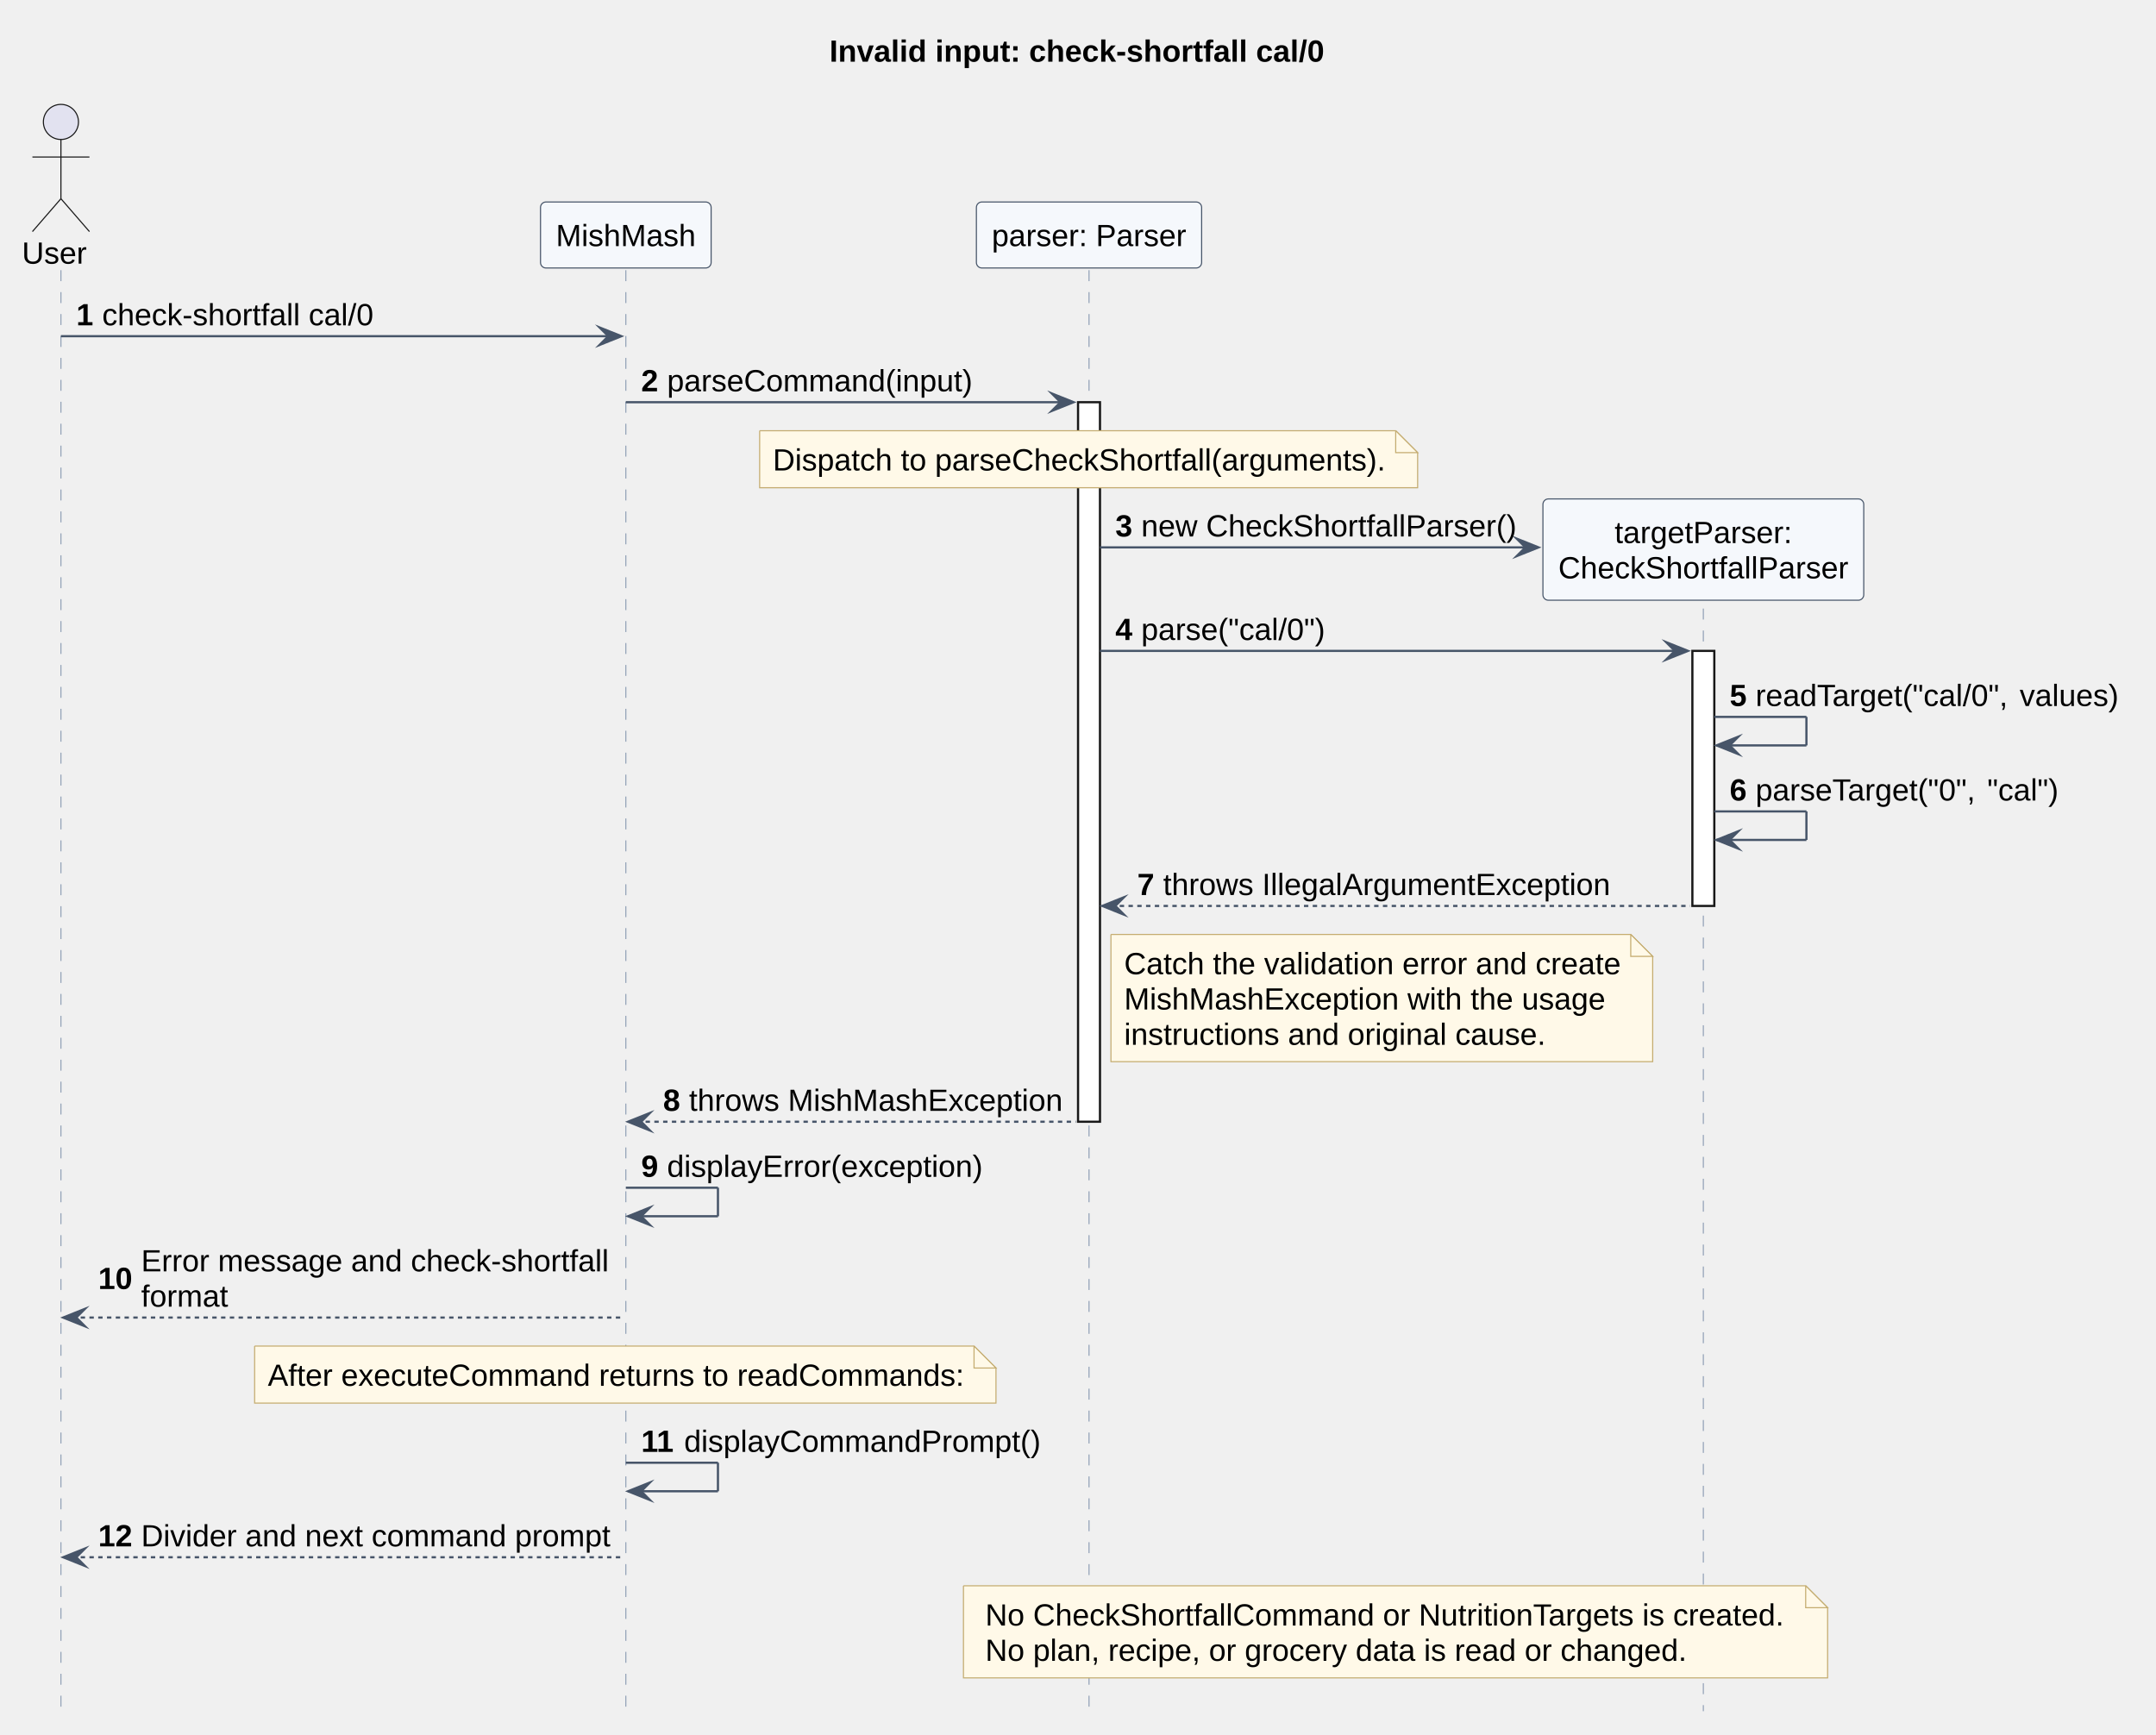
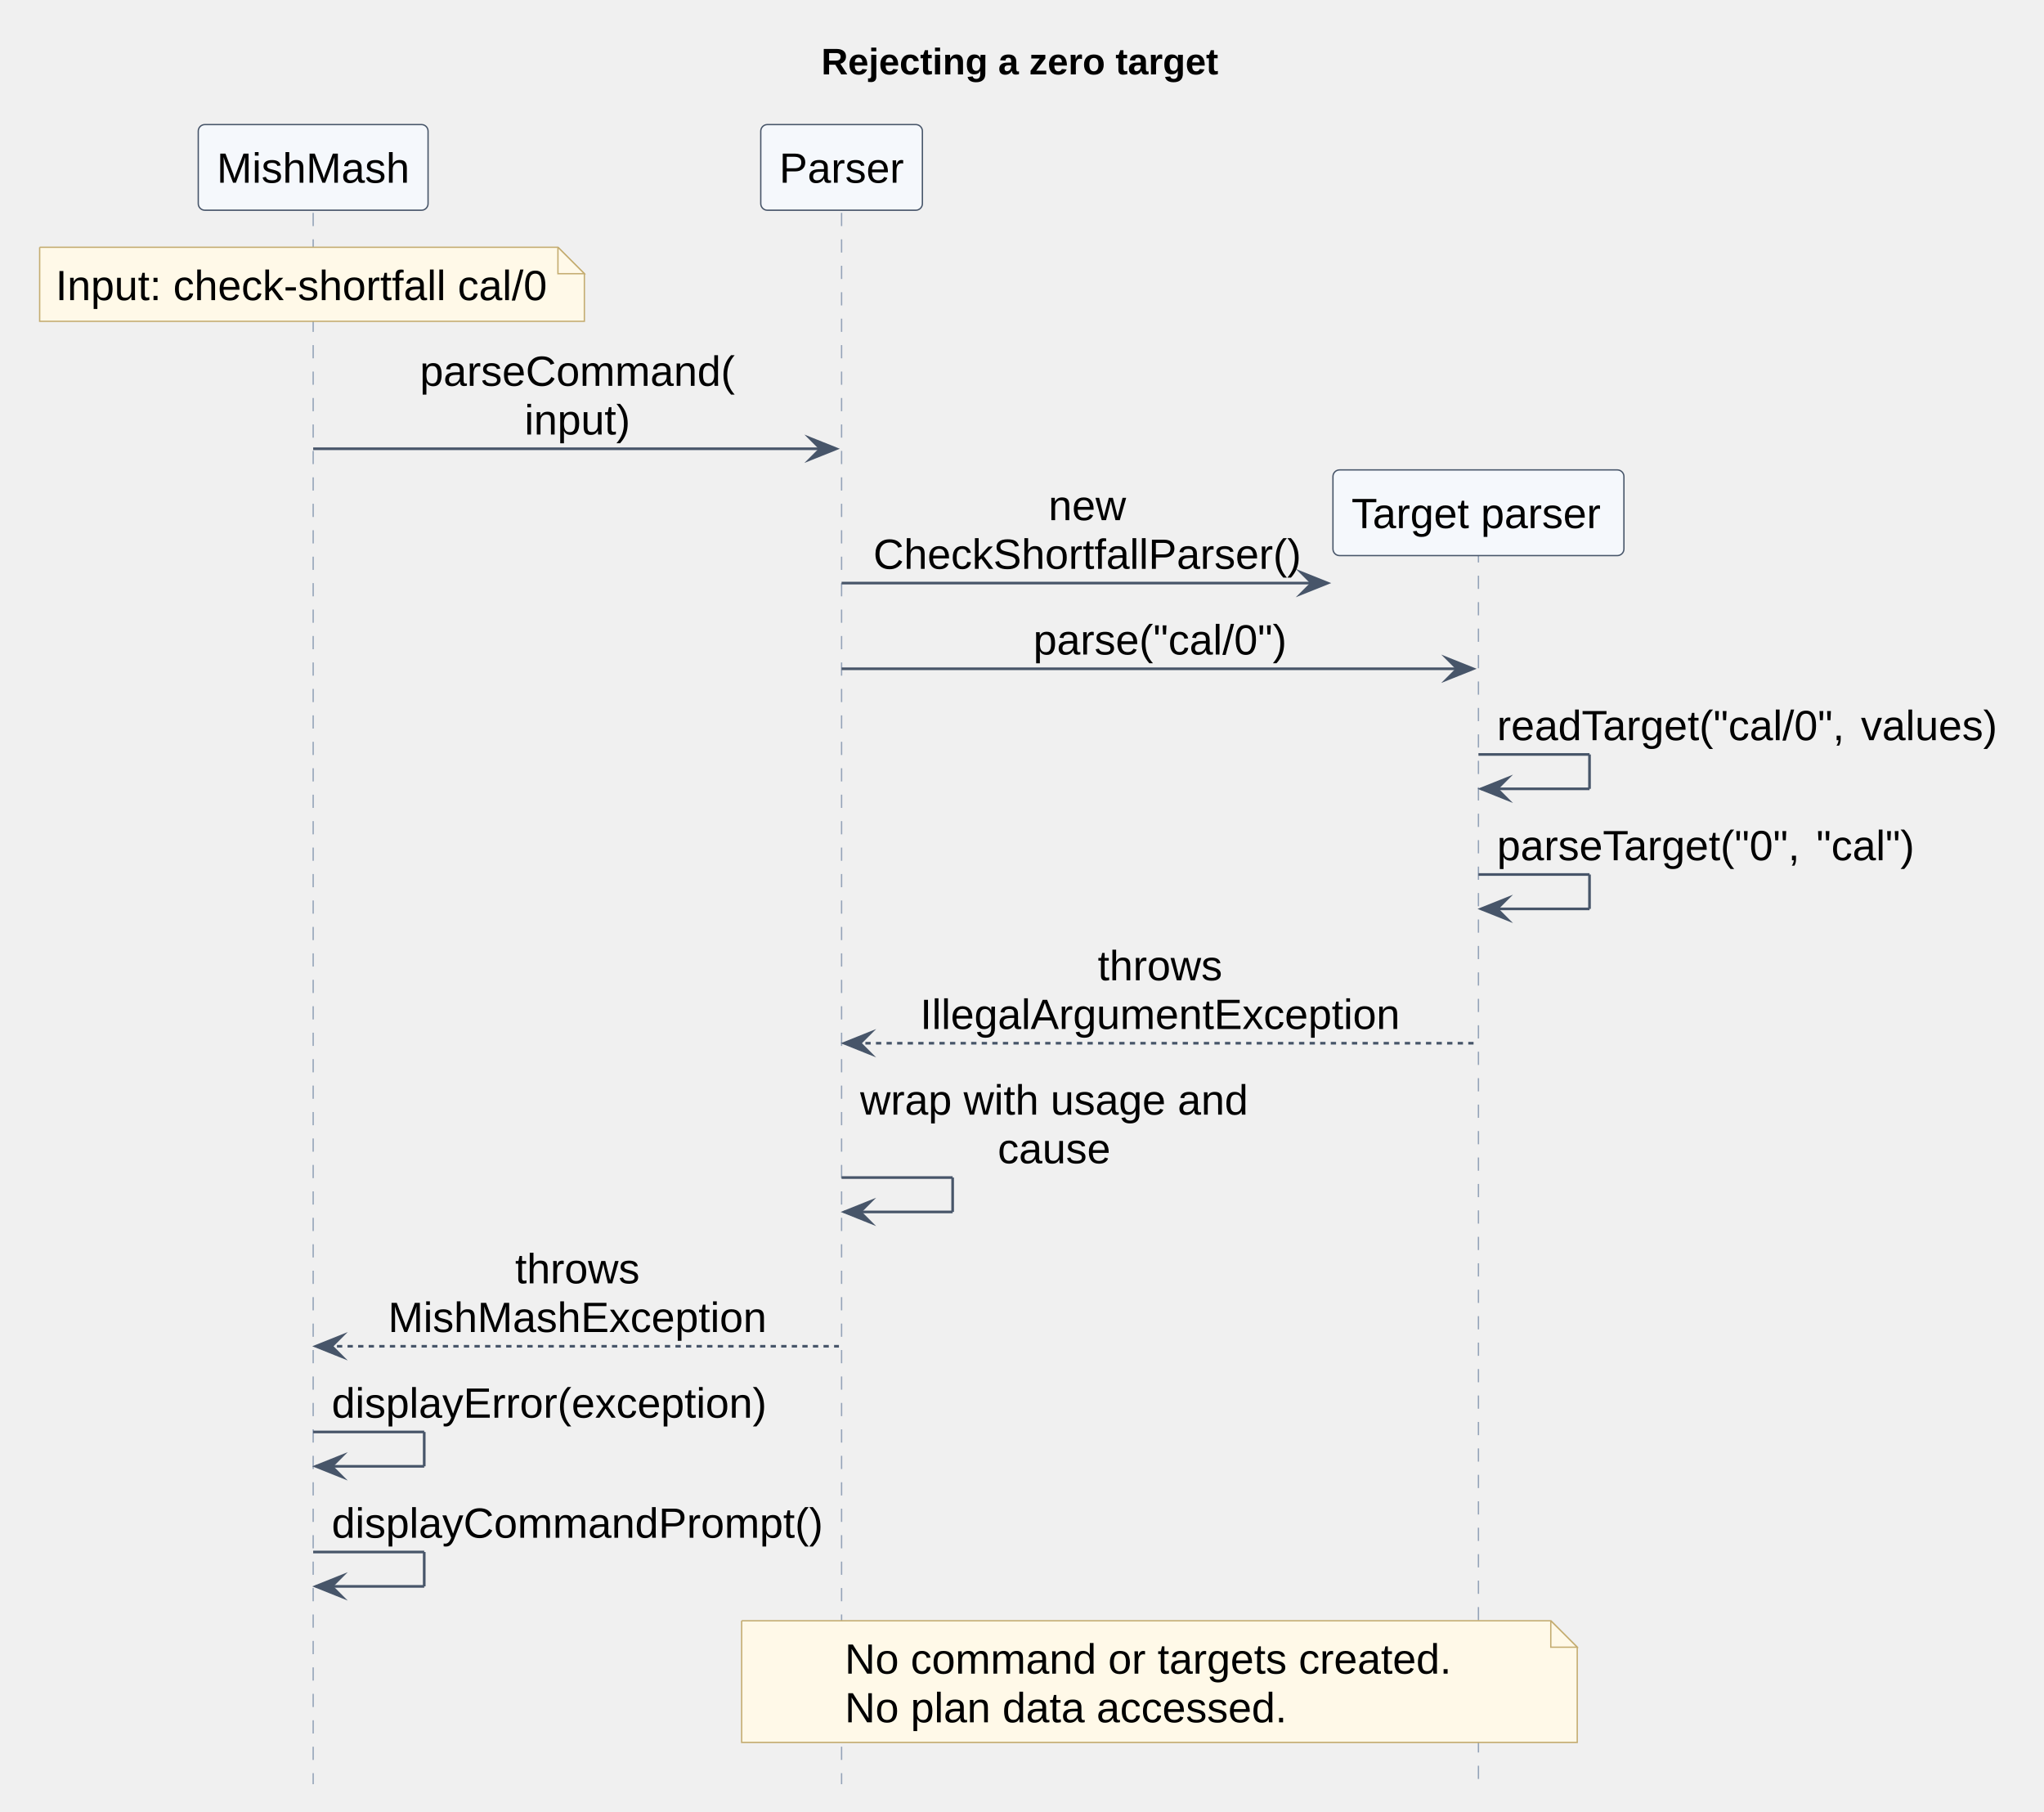
- <svg xmlns="http://www.w3.org/2000/svg" version="1.1" data-diagram-type="SEQUENCE" style="width:983px;height:791px;background:#FFFFFF;" width="983px" height="791px" viewBox="0 0 983 791" zoomAndPan="magnify" preserveAspectRatio="none" contentStyleType="text/css">
+ <svg xmlns="http://www.w3.org/2000/svg" version="1.1" data-diagram-type="SEQUENCE" style="width:773px;height:685px;background:#FFFFFF;" width="773px" height="685px" viewBox="0 0 773 685" zoomAndPan="magnify" preserveAspectRatio="none" contentStyleType="text/css">
  <defs />
  <g font-family="sans-serif" lengthAdjust="spacing">
    <g class="title" data-source-line="3">
-       <text x="378.182" y="28.132" fill="#000" font-size="14" textLength="225.606" font-weight="700" font-family="Arial">Invalid input: check-shortfall cal/0</text>
+       <text x="310.592" y="28.132" fill="#000" font-size="14" textLength="150.151" font-weight="700" font-family="Arial">Rejecting a zero target</text>
    </g>
-     <g class="participant-lifeline" data-qualified-name="User" data-entity-uid="part1" id="part1-lifeline" data-source-line="6">
+     <g class="participant-lifeline" data-qualified-name="App" data-entity-uid="part1" id="part1-lifeline" data-source-line="4">
      <g>
-         <rect x="24.279" y="123.197" width="8" height="657.071" fill="#000" fill-opacity="0" />
-         <line x1="27.779" y1="123.197" x2="27.779" y2="780.269" style="stroke:#94A3B8;stroke-width:0.5;stroke-dasharray:5,5;" />
+         <rect x="114.934" y="80.497" width="8" height="594.172" fill="#000" fill-opacity="0" />
+         <line x1="118.434" y1="80.497" x2="118.434" y2="674.669" style="stroke:#94A3B8;stroke-width:0.5;stroke-dasharray:5,5;" />
      </g>
    </g>
-     <g class="participant-lifeline" data-qualified-name="App" data-entity-uid="part2" id="part2-lifeline" data-source-line="7">
+     <g class="participant-lifeline" data-qualified-name="Parser" data-entity-uid="part2" id="part2-lifeline" data-source-line="5">
      <g>
-         <rect x="281.837" y="123.197" width="8" height="657.071" fill="#000" fill-opacity="0" />
-         <line x1="285.337" y1="123.197" x2="285.337" y2="780.269" style="stroke:#94A3B8;stroke-width:0.5;stroke-dasharray:5,5;" />
+         <rect x="314.77" y="80.497" width="8" height="594.172" fill="#000" fill-opacity="0" />
+         <line x1="318.27" y1="80.497" x2="318.27" y2="674.669" style="stroke:#94A3B8;stroke-width:0.5;stroke-dasharray:5,5;" />
      </g>
    </g>
-     <g class="participant-lifeline" data-qualified-name="Parser" data-entity-uid="part3" id="part3-lifeline" data-source-line="8">
+     <g class="participant-lifeline" data-qualified-name="TargetParser" data-entity-uid="part3" id="part3-lifeline" data-source-line="6">
      <g>
-         <rect x="493.022" y="123.197" width="8" height="657.071" fill="#000" fill-opacity="0" />
-         <line x1="496.522" y1="123.197" x2="496.522" y2="780.269" style="stroke:#94A3B8;stroke-width:0.5;stroke-dasharray:5,5;" />
+         <rect x="555.617" y="177.692" width="8" height="496.977" fill="#000" fill-opacity="0" />
+         <line x1="559.117" y1="177.692" x2="559.117" y2="674.669" style="stroke:#94A3B8;stroke-width:0.5;stroke-dasharray:5,5;" />
      </g>
    </g>
-     <g>
-       <rect x="491.522" y="183.395" width="10" height="328.085" fill="#FFF" style="stroke:#181818;stroke-width:1;" />
+     <g class="participant participant-head" data-qualified-name="App" data-entity-uid="part1" id="part1-head" data-source-line="4">
+       <rect x="74.98" y="47.099" width="86.906" height="32.398" fill="#F5F8FC" style="stroke:#475569;stroke-width:0.5;" rx="2.5" ry="2.5" />
+       <text x="81.98" y="69.106" fill="#000" font-size="16" textLength="72.906" font-family="Arial">MishMash</text>
    </g>
-     <g class="participant-lifeline" data-qualified-name="TargetParser" data-entity-uid="part4" id="part4-lifeline" data-source-line="9">
-       <g>
-         <rect x="773.118" y="227.493" width="8" height="552.775" fill="#000" fill-opacity="0" />
-         <line x1="776.618" y1="227.493" x2="776.618" y2="780.269" style="stroke:#94A3B8;stroke-width:0.5;stroke-dasharray:5,5;" />
-       </g>
+     <g class="participant participant-head" data-qualified-name="Parser" data-entity-uid="part2" id="part2-head" data-source-line="5">
+       <rect x="287.707" y="47.099" width="61.125" height="32.398" fill="#F5F8FC" style="stroke:#475569;stroke-width:0.5;" rx="2.5" ry="2.5" />
+       <text x="294.707" y="69.106" fill="#000" font-size="16" textLength="47.125" font-family="Arial">Parser</text>
    </g>
-     <g>
-       <rect x="771.618" y="296.789" width="10" height="116.296" fill="#FFF" style="stroke:#181818;stroke-width:1;" />
+     <path d="M15,93.497 L15,121.497 L221,121.497 L221,103.497 L211,93.497 L15,93.497" style="stroke:#C4AC70;stroke-width:0.5;" fill="#FFF9E8" />
+     <path d="M211,93.497 L211,103.497 L221,103.497 L211,93.497" style="stroke:#C4AC70;stroke-width:0.5;" fill="#FFF9E8" />
+     <text x="21" y="113.505" fill="#000" font-size="16" textLength="185.867" font-family="Arial">Input: check-shortfall cal/0</text>
+     <g class="message" data-entity-1="part1" data-entity-2="part2" id="msg1" data-source-line="8">
+       <polygon points="306.27,165.692,316.27,169.692,306.27,173.692,310.27,169.692" fill="#475569" style="stroke:#475569;stroke-width:1;stroke-linejoin:miter;stroke-miterlimit:10;" />
+       <line x1="118.434" y1="169.692" x2="312.27" y2="169.692" style="stroke:#475569;stroke-width:1;" />
+       <text x="158.773" y="145.903" fill="#000" font-size="16" textLength="119.156" font-family="Arial">parseCommand(</text>
+       <text x="198.34" y="164.302" fill="#000" font-size="16" textLength="40.023" font-family="Arial">input)</text>
    </g>
-     <g class="participant participant-head" data-qualified-name="User" data-entity-uid="part1" id="part1-head" data-source-line="6">
-       <text x="10" y="120.23" fill="#000" font-size="14" textLength="29.559" font-family="Arial">User</text>
-       <ellipse cx="27.779" cy="55.599" rx="8" ry="8" fill="#E2E2F0" style="stroke:#181818;stroke-width:0.5;" />
-       <path d="M27.779,63.599 L27.779,90.599 M14.779,71.599 L40.779,71.599 M27.779,90.599 L14.779,105.599 M27.779,90.599 L40.779,105.599" style="stroke:#181818;stroke-width:0.5;" fill="none" />
+     <g class="participant participant-head" data-qualified-name="TargetParser" data-entity-uid="part3" id="part3-head" data-source-line="6">
+       <rect x="504.098" y="177.692" width="110.039" height="32.398" fill="#F5F8FC" style="stroke:#475569;stroke-width:0.5;" rx="2.5" ry="2.5" />
+       <text x="511.098" y="199.7" fill="#000" font-size="16" textLength="96.039" font-family="Arial">Target parser</text>
    </g>
-     <g class="participant participant-head" data-qualified-name="App" data-entity-uid="part2" id="part2-head" data-source-line="7">
-       <rect x="246.44" y="92.099" width="77.793" height="30.099" fill="#F5F8FC" style="stroke:#475569;stroke-width:0.5;" rx="2.5" ry="2.5" />
-       <text x="253.44" y="112.23" fill="#000" font-size="14" textLength="63.793" font-family="Arial">MishMash</text>
+     <g class="message" data-entity-1="part2" data-entity-2="part3" id="msg2" data-source-line="10">
+       <polygon points="492.098,216.489,502.098,220.489,492.098,224.489,496.098,220.489" fill="#475569" style="stroke:#475569;stroke-width:1;stroke-linejoin:miter;stroke-miterlimit:10;" />
+       <line x1="318.27" y1="220.489" x2="498.098" y2="220.489" style="stroke:#475569;stroke-width:1;" />
+       <text x="396.508" y="196.7" fill="#000" font-size="16" textLength="29.352" font-family="Arial">new</text>
+       <text x="330.27" y="215.099" fill="#000" font-size="16" textLength="161.828" font-family="Arial">CheckShortfallParser()</text>
    </g>
-     <g class="participant participant-head" data-qualified-name="Parser" data-entity-uid="part3" id="part3-head" data-source-line="8">
-       <rect x="445.174" y="92.099" width="102.696" height="30.099" fill="#F5F8FC" style="stroke:#475569;stroke-width:0.5;" rx="2.5" ry="2.5" />
-       <text x="452.174" y="112.23" fill="#000" font-size="14" textLength="88.696" font-family="Arial">parser: Parser</text>
+     <g class="message" data-entity-1="part2" data-entity-2="part3" id="msg3" data-source-line="11">
+       <polygon points="547.117,248.888,557.117,252.888,547.117,256.888,551.117,252.888" fill="#475569" style="stroke:#475569;stroke-width:1;stroke-linejoin:miter;stroke-miterlimit:10;" />
+       <line x1="318.27" y1="252.888" x2="553.117" y2="252.888" style="stroke:#475569;stroke-width:1;" />
+       <text x="390.775" y="247.497" fill="#000" font-size="16" textLength="95.836" font-family="Arial">parse("cal/0")</text>
    </g>
-     <g class="message" data-entity-1="part1" data-entity-2="part2" id="msg1" data-source-line="11">
-       <polygon points="273.337,149.296,283.337,153.296,273.337,157.296,277.337,153.296" fill="#475569" style="stroke:#475569;stroke-width:1;stroke-linejoin:miter;stroke-miterlimit:10;" />
-       <line x1="27.779" y1="153.296" x2="279.337" y2="153.296" style="stroke:#475569;stroke-width:1;" />
-       <text x="34.779" y="148.329" fill="#000" font-size="14" font-weight="700" font-family="Arial">1</text>
-       <text x="46.565" y="148.329" fill="#000" font-size="14" textLength="90.255" font-family="Arial">check-shortfall</text>
-       <text x="136.82" y="148.329" fill="#000" font-size="14" font-family="Arial"> </text>
-       <text x="140.71" y="148.329" fill="#000" font-size="14" textLength="29.572" font-family="Arial">cal/0</text>
+     <g class="message" data-entity-1="part3" data-entity-2="part3" id="msg4" data-source-line="12">
+       <line x1="559.117" y1="285.286" x2="601.117" y2="285.286" style="stroke:#475569;stroke-width:1;" />
+       <line x1="601.117" y1="285.286" x2="601.117" y2="298.286" style="stroke:#475569;stroke-width:1;" />
+       <line x1="560.117" y1="298.286" x2="601.117" y2="298.286" style="stroke:#475569;stroke-width:1;" />
+       <polygon points="570.117,294.286,560.117,298.286,570.117,302.286,566.117,298.286" fill="#475569" style="stroke:#475569;stroke-width:1;stroke-linejoin:miter;stroke-miterlimit:10;" />
+       <text x="566.117" y="279.896" fill="#000" font-size="16" textLength="133.195" font-family="Arial">readTarget("cal/0",</text>
+       <text x="699.313" y="279.896" fill="#000" font-size="16" font-family="Arial"> </text>
+       <text x="703.758" y="279.896" fill="#000" font-size="16" textLength="51.578" font-family="Arial">values)</text>
    </g>
-     <g class="message" data-entity-1="part2" data-entity-2="part3" id="msg2" data-source-line="12">
-       <polygon points="479.522,179.395,489.522,183.395,479.522,187.395,483.522,183.395" fill="#475569" style="stroke:#475569;stroke-width:1;stroke-linejoin:miter;stroke-miterlimit:10;" />
-       <line x1="285.337" y1="183.395" x2="485.522" y2="183.395" style="stroke:#475569;stroke-width:1;" />
-       <text x="292.337" y="178.428" fill="#000" font-size="14" font-weight="700" font-family="Arial">2</text>
-       <text x="304.123" y="178.428" fill="#000" font-size="14" textLength="139.282" font-family="Arial">parseCommand(input)</text>
+     <g class="message" data-entity-1="part3" data-entity-2="part3" id="msg5" data-source-line="13">
+       <line x1="559.117" y1="330.685" x2="601.117" y2="330.685" style="stroke:#475569;stroke-width:1;" />
+       <line x1="601.117" y1="330.685" x2="601.117" y2="343.685" style="stroke:#475569;stroke-width:1;" />
+       <line x1="560.117" y1="343.685" x2="601.117" y2="343.685" style="stroke:#475569;stroke-width:1;" />
+       <polygon points="570.117,339.685,560.117,343.685,570.117,347.685,566.117,343.685" fill="#475569" style="stroke:#475569;stroke-width:1;stroke-linejoin:miter;stroke-miterlimit:10;" />
+       <text x="566.117" y="325.294" fill="#000" font-size="16" textLength="116.297" font-family="Arial">parseTarget("0",</text>
+       <text x="682.414" y="325.294" fill="#000" font-size="16" font-family="Arial"> </text>
+       <text x="686.859" y="325.294" fill="#000" font-size="16" textLength="37.141" font-family="Arial">"cal")</text>
    </g>
-     <path d="M346.351,196.395 L346.351,222.395 L646.351,222.395 L646.351,206.395 L636.351,196.395 L346.351,196.395" style="stroke:#C4AC70;stroke-width:0.5;" fill="#FFF9E8" />
-     <path d="M636.351,196.395 L636.351,206.395 L646.351,206.395 L636.351,196.395" style="stroke:#C4AC70;stroke-width:0.5;" fill="#FFF9E8" />
-     <text x="352.351" y="214.526" fill="#000" font-size="14" textLength="279.344" font-family="Arial">Dispatch to parseCheckShortfall(arguments).</text>
-     <g class="participant participant-head" data-qualified-name="TargetParser" data-entity-uid="part4" id="part4-head" data-source-line="9">
-       <rect x="703.48" y="227.493" width="146.275" height="46.197" fill="#F5F8FC" style="stroke:#475569;stroke-width:0.5;" rx="2.5" ry="2.5" />
-       <text x="736.156" y="247.625" fill="#000" font-size="14" textLength="80.924" font-family="Arial">targetParser:</text>
-       <text x="710.48" y="263.724" fill="#000" font-size="14" textLength="132.275" font-family="Arial">CheckShortfallParser</text>
+     <g class="message" data-entity-1="part3" data-entity-2="part2" id="msg6" data-source-line="14">
+       <polygon points="329.27,390.481,319.27,394.481,329.27,398.481,325.27,394.481" fill="#475569" style="stroke:#475569;stroke-width:1;stroke-linejoin:miter;stroke-miterlimit:10;" />
+       <line x1="323.27" y1="394.481" x2="558.117" y2="394.481" style="stroke:#475569;stroke-width:1;stroke-dasharray:2,2;" />
+       <text x="415.131" y="370.692" fill="#000" font-size="16" textLength="47.125" font-family="Arial">throws</text>
+       <text x="347.975" y="389.091" fill="#000" font-size="16" textLength="181.438" font-family="Arial">IllegalArgumentException</text>
    </g>
-     <g class="message" data-entity-1="part3" data-entity-2="part4" id="msg3" data-source-line="16">
-       <polygon points="691.48,245.592,701.48,249.592,691.48,253.592,695.48,249.592" fill="#475569" style="stroke:#475569;stroke-width:1;stroke-linejoin:miter;stroke-miterlimit:10;" />
-       <line x1="501.522" y1="249.592" x2="697.48" y2="249.592" style="stroke:#475569;stroke-width:1;" />
-       <text x="508.522" y="244.625" fill="#000" font-size="14" font-weight="700" font-family="Arial">3</text>
-       <text x="520.309" y="244.625" fill="#000" font-size="14" textLength="25.683" font-family="Arial">new</text>
-       <text x="545.991" y="244.625" fill="#000" font-size="14" font-family="Arial"> </text>
-       <text x="549.881" y="244.625" fill="#000" font-size="14" textLength="141.6" font-family="Arial">CheckShortfallParser()</text>
+     <g class="message" data-entity-1="part2" data-entity-2="part2" id="msg7" data-source-line="15">
+       <line x1="318.27" y1="445.278" x2="360.27" y2="445.278" style="stroke:#475569;stroke-width:1;" />
+       <line x1="360.27" y1="445.278" x2="360.27" y2="458.278" style="stroke:#475569;stroke-width:1;" />
+       <line x1="319.27" y1="458.278" x2="360.27" y2="458.278" style="stroke:#475569;stroke-width:1;" />
+       <polygon points="329.27,454.278,319.27,458.278,329.27,462.278,325.27,458.278" fill="#475569" style="stroke:#475569;stroke-width:1;stroke-linejoin:miter;stroke-miterlimit:10;" />
+       <text x="325.27" y="421.489" fill="#000" font-size="16" textLength="34.68" font-family="Arial">wrap</text>
+       <text x="359.949" y="421.489" fill="#000" font-size="16" font-family="Arial"> </text>
+       <text x="364.395" y="421.489" fill="#000" font-size="16" textLength="28.453" font-family="Arial">with</text>
+       <text x="392.848" y="421.489" fill="#000" font-size="16" font-family="Arial"> </text>
+       <text x="397.293" y="421.489" fill="#000" font-size="16" textLength="43.594" font-family="Arial">usage</text>
+       <text x="440.887" y="421.489" fill="#000" font-size="16" font-family="Arial"> </text>
+       <text x="445.332" y="421.489" fill="#000" font-size="16" textLength="26.695" font-family="Arial">and</text>
+       <text x="377.301" y="439.888" fill="#000" font-size="16" textLength="42.695" font-family="Arial">cause</text>
    </g>
-     <g class="message" data-entity-1="part3" data-entity-2="part4" id="msg4" data-source-line="17">
-       <polygon points="759.618,292.789,769.618,296.789,759.618,300.789,763.618,296.789" fill="#475569" style="stroke:#475569;stroke-width:1;stroke-linejoin:miter;stroke-miterlimit:10;" />
-       <line x1="501.522" y1="296.789" x2="765.618" y2="296.789" style="stroke:#475569;stroke-width:1;" />
-       <text x="508.522" y="291.822" fill="#000" font-size="14" font-weight="700" font-family="Arial">4</text>
-       <text x="520.309" y="291.822" fill="#000" font-size="14" textLength="83.856" font-family="Arial">parse("cal/0")</text>
+     <g class="message" data-entity-1="part2" data-entity-2="part1" id="msg8" data-source-line="16">
+       <polygon points="129.434,505.075,119.434,509.075,129.434,513.075,125.434,509.075" fill="#475569" style="stroke:#475569;stroke-width:1;stroke-linejoin:miter;stroke-miterlimit:10;" />
+       <line x1="123.434" y1="509.075" x2="317.27" y2="509.075" style="stroke:#475569;stroke-width:1;stroke-dasharray:2,2;" />
+       <text x="194.789" y="485.286" fill="#000" font-size="16" textLength="47.125" font-family="Arial">throws</text>
+       <text x="146.766" y="503.685" fill="#000" font-size="16" textLength="143.172" font-family="Arial">MishMashException</text>
    </g>
-     <g class="message" data-entity-1="part4" data-entity-2="part4" id="msg5" data-source-line="19">
-       <line x1="781.618" y1="326.888" x2="823.618" y2="326.888" style="stroke:#475569;stroke-width:1;" />
-       <line x1="823.618" y1="326.888" x2="823.618" y2="339.888" style="stroke:#475569;stroke-width:1;" />
-       <line x1="782.618" y1="339.888" x2="823.618" y2="339.888" style="stroke:#475569;stroke-width:1;" />
-       <polygon points="792.618,335.888,782.618,339.888,792.618,343.888,788.618,339.888" fill="#475569" style="stroke:#475569;stroke-width:1;stroke-linejoin:miter;stroke-miterlimit:10;" />
-       <text x="788.618" y="321.921" fill="#000" font-size="14" font-weight="700" font-family="Arial">5</text>
-       <text x="800.404" y="321.921" fill="#000" font-size="14" textLength="116.546" font-family="Arial">readTarget("cal/0",</text>
-       <text x="916.95" y="321.921" fill="#000" font-size="14" font-family="Arial"> </text>
-       <text x="920.84" y="321.921" fill="#000" font-size="14" textLength="45.131" font-family="Arial">values)</text>
+     <g class="message" data-entity-1="part1" data-entity-2="part1" id="msg9" data-source-line="17">
+       <line x1="118.434" y1="541.474" x2="160.434" y2="541.474" style="stroke:#475569;stroke-width:1;" />
+       <line x1="160.434" y1="541.474" x2="160.434" y2="554.474" style="stroke:#475569;stroke-width:1;" />
+       <line x1="119.434" y1="554.474" x2="160.434" y2="554.474" style="stroke:#475569;stroke-width:1;" />
+       <polygon points="129.434,550.474,119.434,554.474,129.434,558.474,125.434,554.474" fill="#475569" style="stroke:#475569;stroke-width:1;stroke-linejoin:miter;stroke-miterlimit:10;" />
+       <text x="125.434" y="536.083" fill="#000" font-size="16" textLength="164.508" font-family="Arial">displayError(exception)</text>
    </g>
-     <g class="message" data-entity-1="part4" data-entity-2="part4" id="msg6" data-source-line="20">
-       <line x1="781.618" y1="369.986" x2="823.618" y2="369.986" style="stroke:#475569;stroke-width:1;" />
-       <line x1="823.618" y1="369.986" x2="823.618" y2="382.986" style="stroke:#475569;stroke-width:1;" />
-       <line x1="782.618" y1="382.986" x2="823.618" y2="382.986" style="stroke:#475569;stroke-width:1;" />
-       <polygon points="792.618,378.986,782.618,382.986,792.618,386.986,788.618,382.986" fill="#475569" style="stroke:#475569;stroke-width:1;stroke-linejoin:miter;stroke-miterlimit:10;" />
-       <text x="788.618" y="365.02" fill="#000" font-size="14" font-weight="700" font-family="Arial">6</text>
-       <text x="800.404" y="365.02" fill="#000" font-size="14" textLength="101.76" font-family="Arial">parseTarget("0",</text>
-       <text x="902.164" y="365.02" fill="#000" font-size="14" font-family="Arial"> </text>
-       <text x="906.054" y="365.02" fill="#000" font-size="14" textLength="32.498" font-family="Arial">"cal")</text>
+     <g class="message" data-entity-1="part1" data-entity-2="part1" id="msg10" data-source-line="18">
+       <line x1="118.434" y1="586.872" x2="160.434" y2="586.872" style="stroke:#475569;stroke-width:1;" />
+       <line x1="160.434" y1="586.872" x2="160.434" y2="599.872" style="stroke:#475569;stroke-width:1;" />
+       <line x1="119.434" y1="599.872" x2="160.434" y2="599.872" style="stroke:#475569;stroke-width:1;" />
+       <polygon points="129.434,595.872,119.434,599.872,129.434,603.872,125.434,599.872" fill="#475569" style="stroke:#475569;stroke-width:1;stroke-linejoin:miter;stroke-miterlimit:10;" />
+       <text x="125.434" y="581.481" fill="#000" font-size="16" textLength="185.836" font-family="Arial">displayCommandPrompt()</text>
    </g>
-     <g class="message" data-entity-1="part4" data-entity-2="part3" id="msg7" data-source-line="21">
-       <polygon points="512.522,409.085,502.522,413.085,512.522,417.085,508.522,413.085" fill="#475569" style="stroke:#475569;stroke-width:1;stroke-linejoin:miter;stroke-miterlimit:10;" />
-       <line x1="506.522" y1="413.085" x2="770.618" y2="413.085" style="stroke:#475569;stroke-width:1;stroke-dasharray:2,2;" />
-       <text x="518.522" y="408.118" fill="#000" font-size="14" font-weight="700" font-family="Arial">7</text>
-       <text x="530.309" y="408.118" fill="#000" font-size="14" textLength="41.234" font-family="Arial">throws</text>
-       <text x="571.543" y="408.118" fill="#000" font-size="14" font-family="Arial"> </text>
-       <text x="575.433" y="408.118" fill="#000" font-size="14" textLength="158.758" font-family="Arial">IllegalArgumentException</text>
-     </g>
-     <path d="M506.522,426.085 L506.522,484.085 L753.522,484.085 L753.522,436.085 L743.522,426.085 L506.522,426.085" style="stroke:#C4AC70;stroke-width:0.5;" fill="#FFF9E8" />
-     <path d="M743.522,426.085 L743.522,436.085 L753.522,436.085 L743.522,426.085" style="stroke:#C4AC70;stroke-width:0.5;" fill="#FFF9E8" />
-     <text x="512.522" y="444.217" fill="#000" font-size="14" textLength="226.461" font-family="Arial">Catch the validation error and create</text>
-     <text x="512.522" y="460.315" fill="#000" font-size="14" textLength="219.447" font-family="Arial">MishMashException with the usage</text>
-     <text x="512.522" y="476.414" fill="#000" font-size="14" textLength="192.22" font-family="Arial">instructions and original cause.</text>
-     <g class="message" data-entity-1="part3" data-entity-2="part2" id="msg8" data-source-line="28">
-       <polygon points="296.337,507.479,286.337,511.479,296.337,515.479,292.337,511.479" fill="#475569" style="stroke:#475569;stroke-width:1;stroke-linejoin:miter;stroke-miterlimit:10;" />
-       <line x1="290.337" y1="511.479" x2="490.522" y2="511.479" style="stroke:#475569;stroke-width:1;stroke-dasharray:2,2;" />
-       <text x="302.337" y="506.513" fill="#000" font-size="14" font-weight="700" font-family="Arial">8</text>
-       <text x="314.123" y="506.513" fill="#000" font-size="14" textLength="41.234" font-family="Arial">throws</text>
-       <text x="355.357" y="506.513" fill="#000" font-size="14" font-family="Arial"> </text>
-       <text x="359.247" y="506.513" fill="#000" font-size="14" textLength="125.275" font-family="Arial">MishMashException</text>
-     </g>
-     <g class="message" data-entity-1="part2" data-entity-2="part2" id="msg9" data-source-line="30">
-       <line x1="285.337" y1="541.578" x2="327.337" y2="541.578" style="stroke:#475569;stroke-width:1;" />
-       <line x1="327.337" y1="541.578" x2="327.337" y2="554.578" style="stroke:#475569;stroke-width:1;" />
-       <line x1="286.337" y1="554.578" x2="327.337" y2="554.578" style="stroke:#475569;stroke-width:1;" />
-       <polygon points="296.337,550.578,286.337,554.578,296.337,558.578,292.337,554.578" fill="#475569" style="stroke:#475569;stroke-width:1;stroke-linejoin:miter;stroke-miterlimit:10;" />
-       <text x="292.337" y="536.611" fill="#000" font-size="14" font-weight="700" font-family="Arial">9</text>
-       <text x="304.123" y="536.611" fill="#000" font-size="14" textLength="143.944" font-family="Arial">displayError(exception)</text>
-     </g>
-     <g class="message" data-entity-1="part2" data-entity-2="part1" id="msg10" data-source-line="31">
-       <polygon points="38.779,596.775,28.779,600.775,38.779,604.775,34.779,600.775" fill="#475569" style="stroke:#475569;stroke-width:1;stroke-linejoin:miter;stroke-miterlimit:10;" />
-       <line x1="32.779" y1="600.775" x2="284.337" y2="600.775" style="stroke:#475569;stroke-width:1;stroke-dasharray:2,2;" />
-       <text x="44.779" y="587.759" fill="#000" font-size="14" textLength="15.572" font-weight="700" font-family="Arial">10</text>
-       <text x="64.352" y="579.71" fill="#000" font-size="14" textLength="31.11" font-family="Arial">Error</text>
-       <text x="95.462" y="579.71" fill="#000" font-size="14" font-family="Arial"> </text>
-       <text x="99.352" y="579.71" fill="#000" font-size="14" textLength="56.807" font-family="Arial">message</text>
-       <text x="156.158" y="579.71" fill="#000" font-size="14" font-family="Arial"> </text>
-       <text x="160.048" y="579.71" fill="#000" font-size="14" textLength="23.358" font-family="Arial">and</text>
-       <text x="183.406" y="579.71" fill="#000" font-size="14" font-family="Arial"> </text>
-       <text x="187.296" y="579.71" fill="#000" font-size="14" textLength="90.255" font-family="Arial">check-shortfall</text>
-       <text x="64.352" y="595.809" fill="#000" font-size="14" textLength="39.676" font-family="Arial">format</text>
-     </g>
-     <path d="M116.1,613.775 L116.1,639.775 L454.1,639.775 L454.1,623.775 L444.1,613.775 L116.1,613.775" style="stroke:#C4AC70;stroke-width:0.5;" fill="#FFF9E8" />
-     <path d="M444.1,613.775 L444.1,623.775 L454.1,623.775 L444.1,613.775" style="stroke:#C4AC70;stroke-width:0.5;" fill="#FFF9E8" />
-     <text x="122.1" y="631.907" fill="#000" font-size="14" textLength="317.475" font-family="Arial">After executeCommand returns to readCommands:</text>
-     <g class="message" data-entity-1="part2" data-entity-2="part2" id="msg11" data-source-line="33">
-       <line x1="285.337" y1="666.973" x2="327.337" y2="666.973" style="stroke:#475569;stroke-width:1;" />
-       <line x1="327.337" y1="666.973" x2="327.337" y2="679.973" style="stroke:#475569;stroke-width:1;" />
-       <line x1="286.337" y1="679.973" x2="327.337" y2="679.973" style="stroke:#475569;stroke-width:1;" />
-       <polygon points="296.337,675.973,286.337,679.973,296.337,683.973,292.337,679.973" fill="#475569" style="stroke:#475569;stroke-width:1;stroke-linejoin:miter;stroke-miterlimit:10;" />
-       <text x="292.337" y="662.006" fill="#000" font-size="14" textLength="15.572" font-weight="700" font-family="Arial">11</text>
-       <text x="311.909" y="662.006" fill="#000" font-size="14" textLength="162.606" font-family="Arial">displayCommandPrompt()</text>
-     </g>
-     <g class="message" data-entity-1="part2" data-entity-2="part1" id="msg12" data-source-line="34">
-       <polygon points="38.779,706.071,28.779,710.071,38.779,714.071,34.779,710.071" fill="#475569" style="stroke:#475569;stroke-width:1;stroke-linejoin:miter;stroke-miterlimit:10;" />
-       <line x1="32.779" y1="710.071" x2="284.337" y2="710.071" style="stroke:#475569;stroke-width:1;stroke-dasharray:2,2;" />
-       <text x="44.779" y="705.104" fill="#000" font-size="14" textLength="15.572" font-weight="700" font-family="Arial">12</text>
-       <text x="64.352" y="705.104" fill="#000" font-size="14" textLength="43.565" font-family="Arial">Divider</text>
-       <text x="107.917" y="705.104" fill="#000" font-size="14" font-family="Arial"> </text>
-       <text x="111.807" y="705.104" fill="#000" font-size="14" textLength="23.358" font-family="Arial">and</text>
-       <text x="135.165" y="705.104" fill="#000" font-size="14" font-family="Arial"> </text>
-       <text x="139.055" y="705.104" fill="#000" font-size="14" textLength="26.462" font-family="Arial">next</text>
-       <text x="165.517" y="705.104" fill="#000" font-size="14" font-family="Arial"> </text>
-       <text x="169.406" y="705.104" fill="#000" font-size="14" textLength="61.469" font-family="Arial">command</text>
-       <text x="230.875" y="705.104" fill="#000" font-size="14" font-family="Arial"> </text>
-       <text x="234.765" y="705.104" fill="#000" font-size="14" textLength="43.572" font-family="Arial">prompt</text>
-     </g>
-     <path d="M439.28,723.071 L439.28,765.071 L833.28,765.071 L833.28,733.071 L823.28,723.071 L439.28,723.071" style="stroke:#C4AC70;stroke-width:0.5;" fill="#FFF9E8" />
-     <path d="M823.28,723.071 L823.28,733.071 L833.28,733.071 L823.28,723.071" style="stroke:#C4AC70;stroke-width:0.5;" fill="#FFF9E8" />
-     <text x="449.219" y="741.203" fill="#000" font-size="14" textLength="365.702" font-family="Arial">No CheckShortfallCommand or NutritionTargets is created.</text>
-     <text x="449.219" y="757.302" fill="#000" font-size="14" textLength="319.847" font-family="Arial">No plan, recipe, or grocery data is read or changed.</text>
+     <path d="M280.479,612.872 L280.479,658.872 L596.479,658.872 L596.479,622.872 L586.479,612.872 L280.479,612.872" style="stroke:#C4AC70;stroke-width:0.5;" fill="#FFF9E8" />
+     <path d="M586.479,612.872 L586.479,622.872 L596.479,622.872 L586.479,612.872" style="stroke:#C4AC70;stroke-width:0.5;" fill="#FFF9E8" />
+     <text x="319.475" y="632.88" fill="#000" font-size="16" textLength="229.438" font-family="Arial">No command or targets created.</text>
+     <text x="319.475" y="651.278" fill="#000" font-size="16" textLength="167.219" font-family="Arial">No plan data accessed.</text>
  </g>
</svg>
